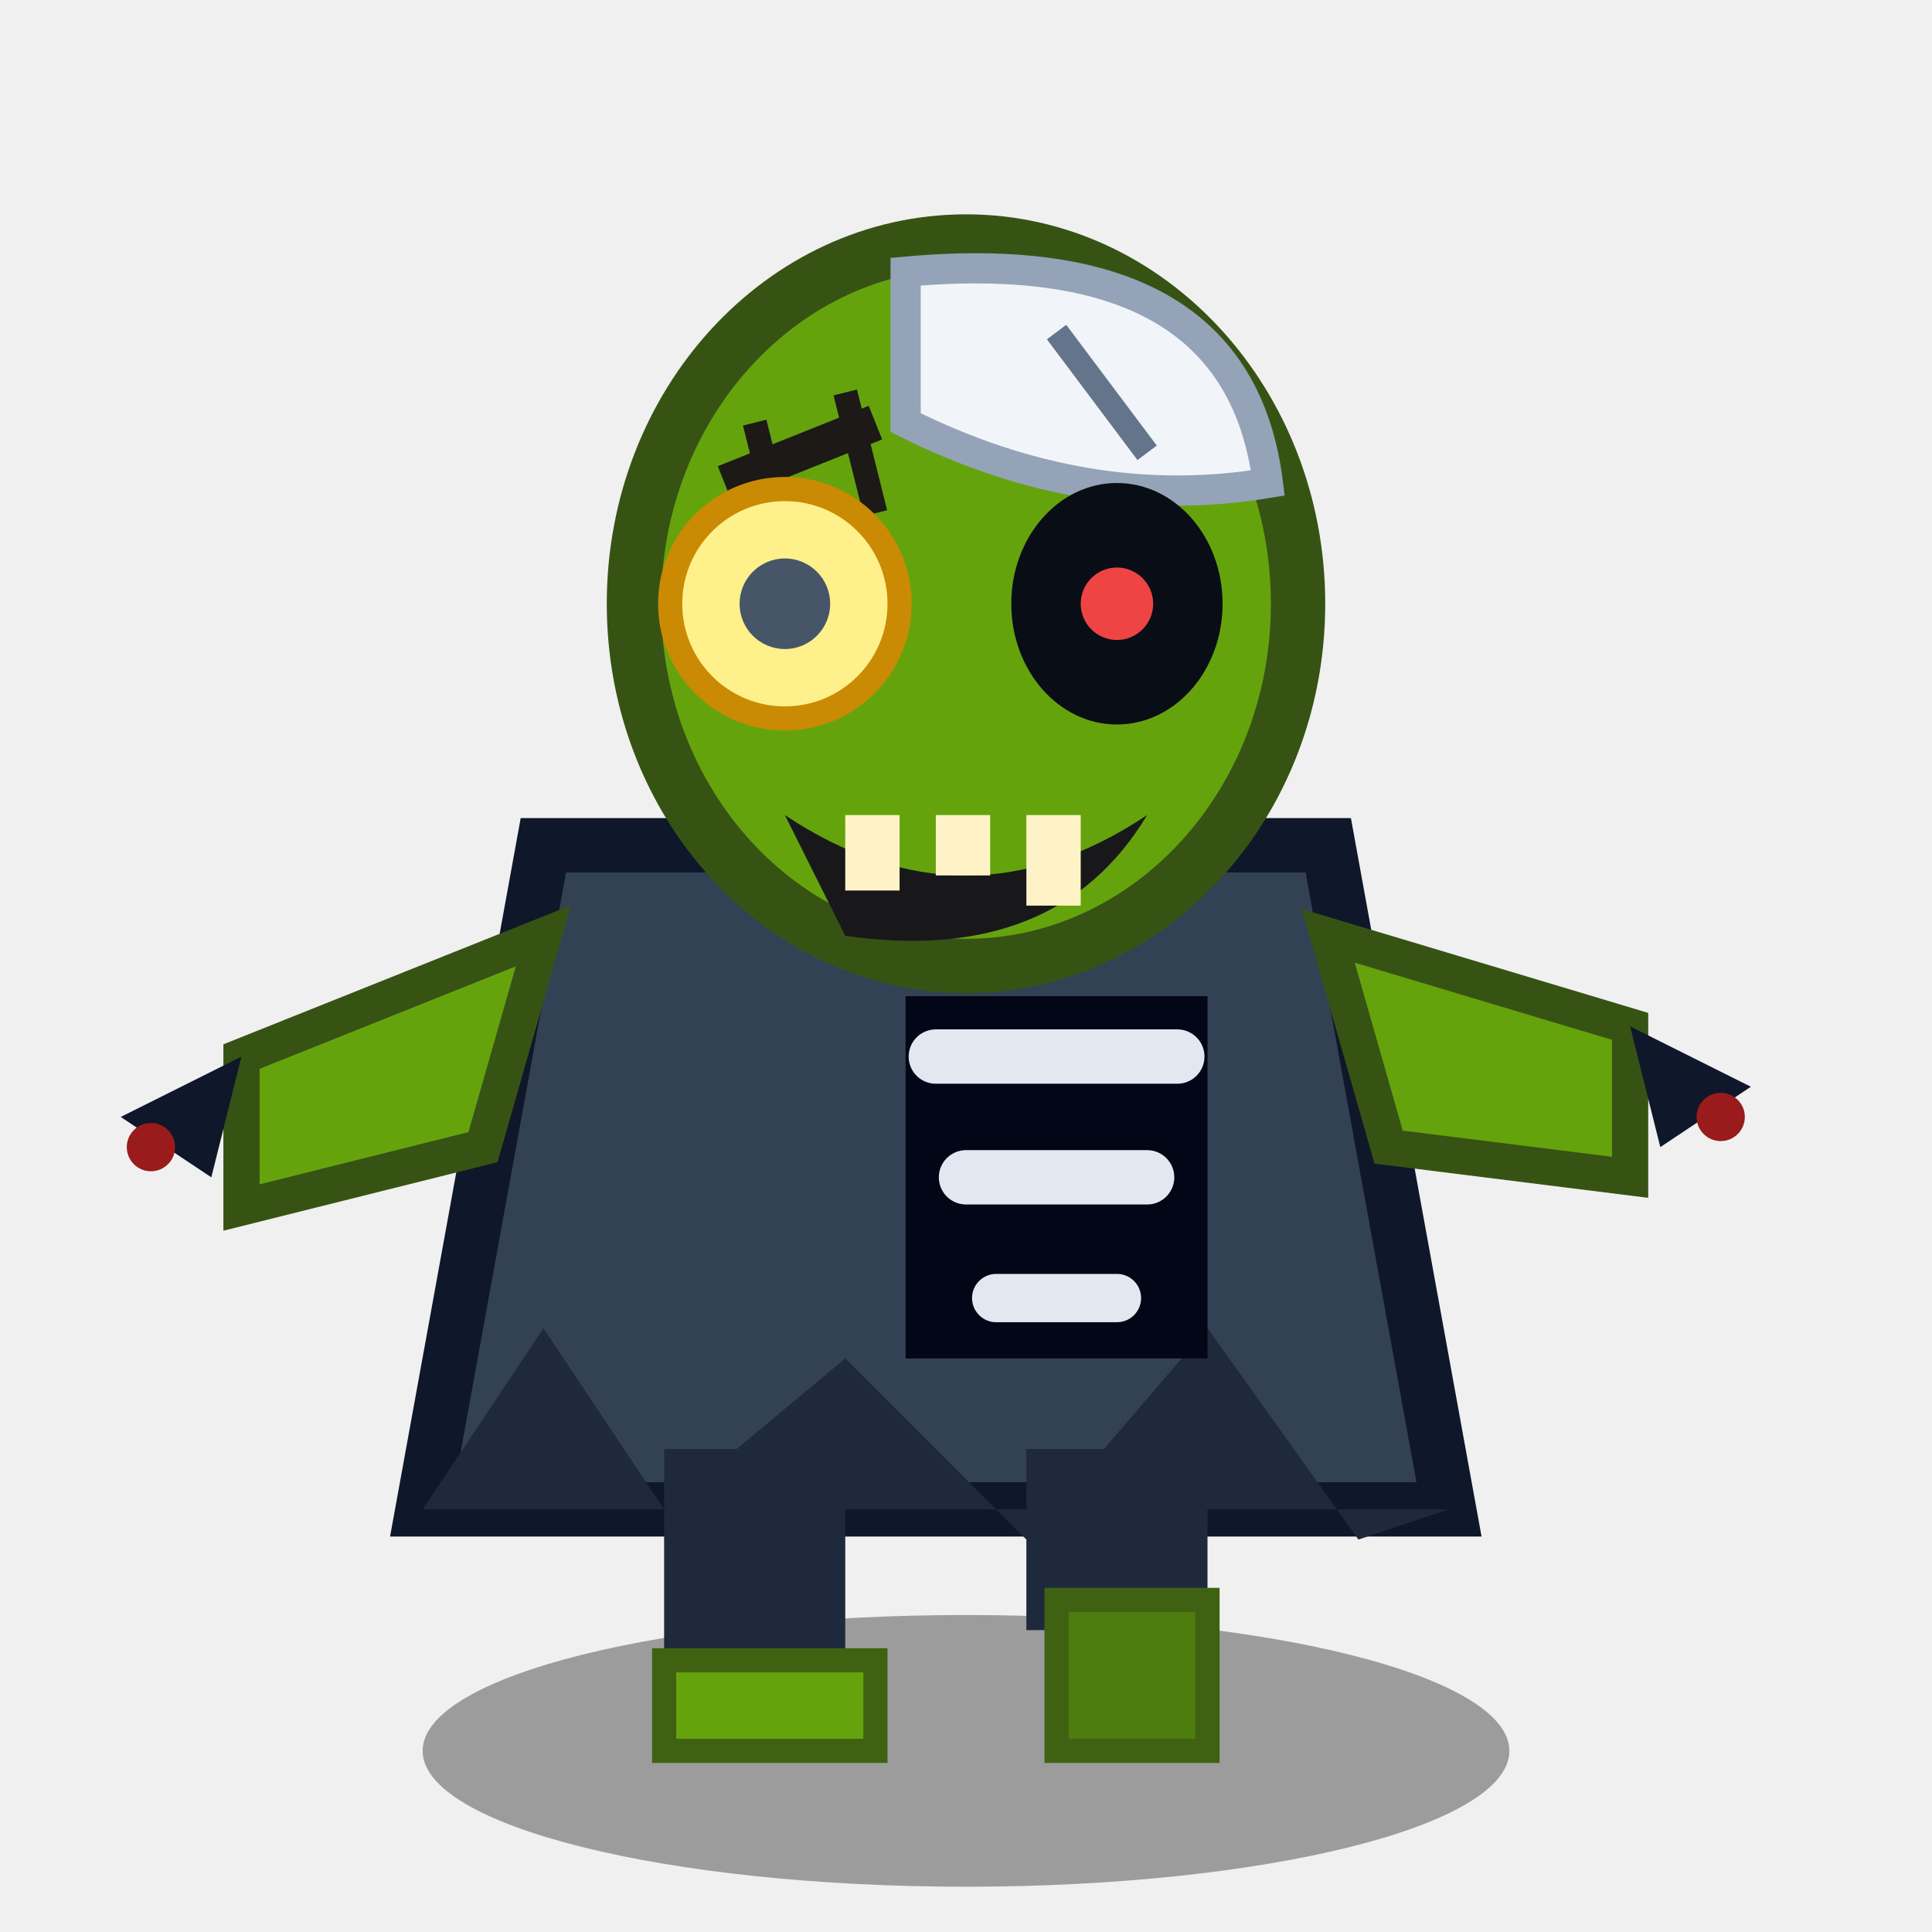
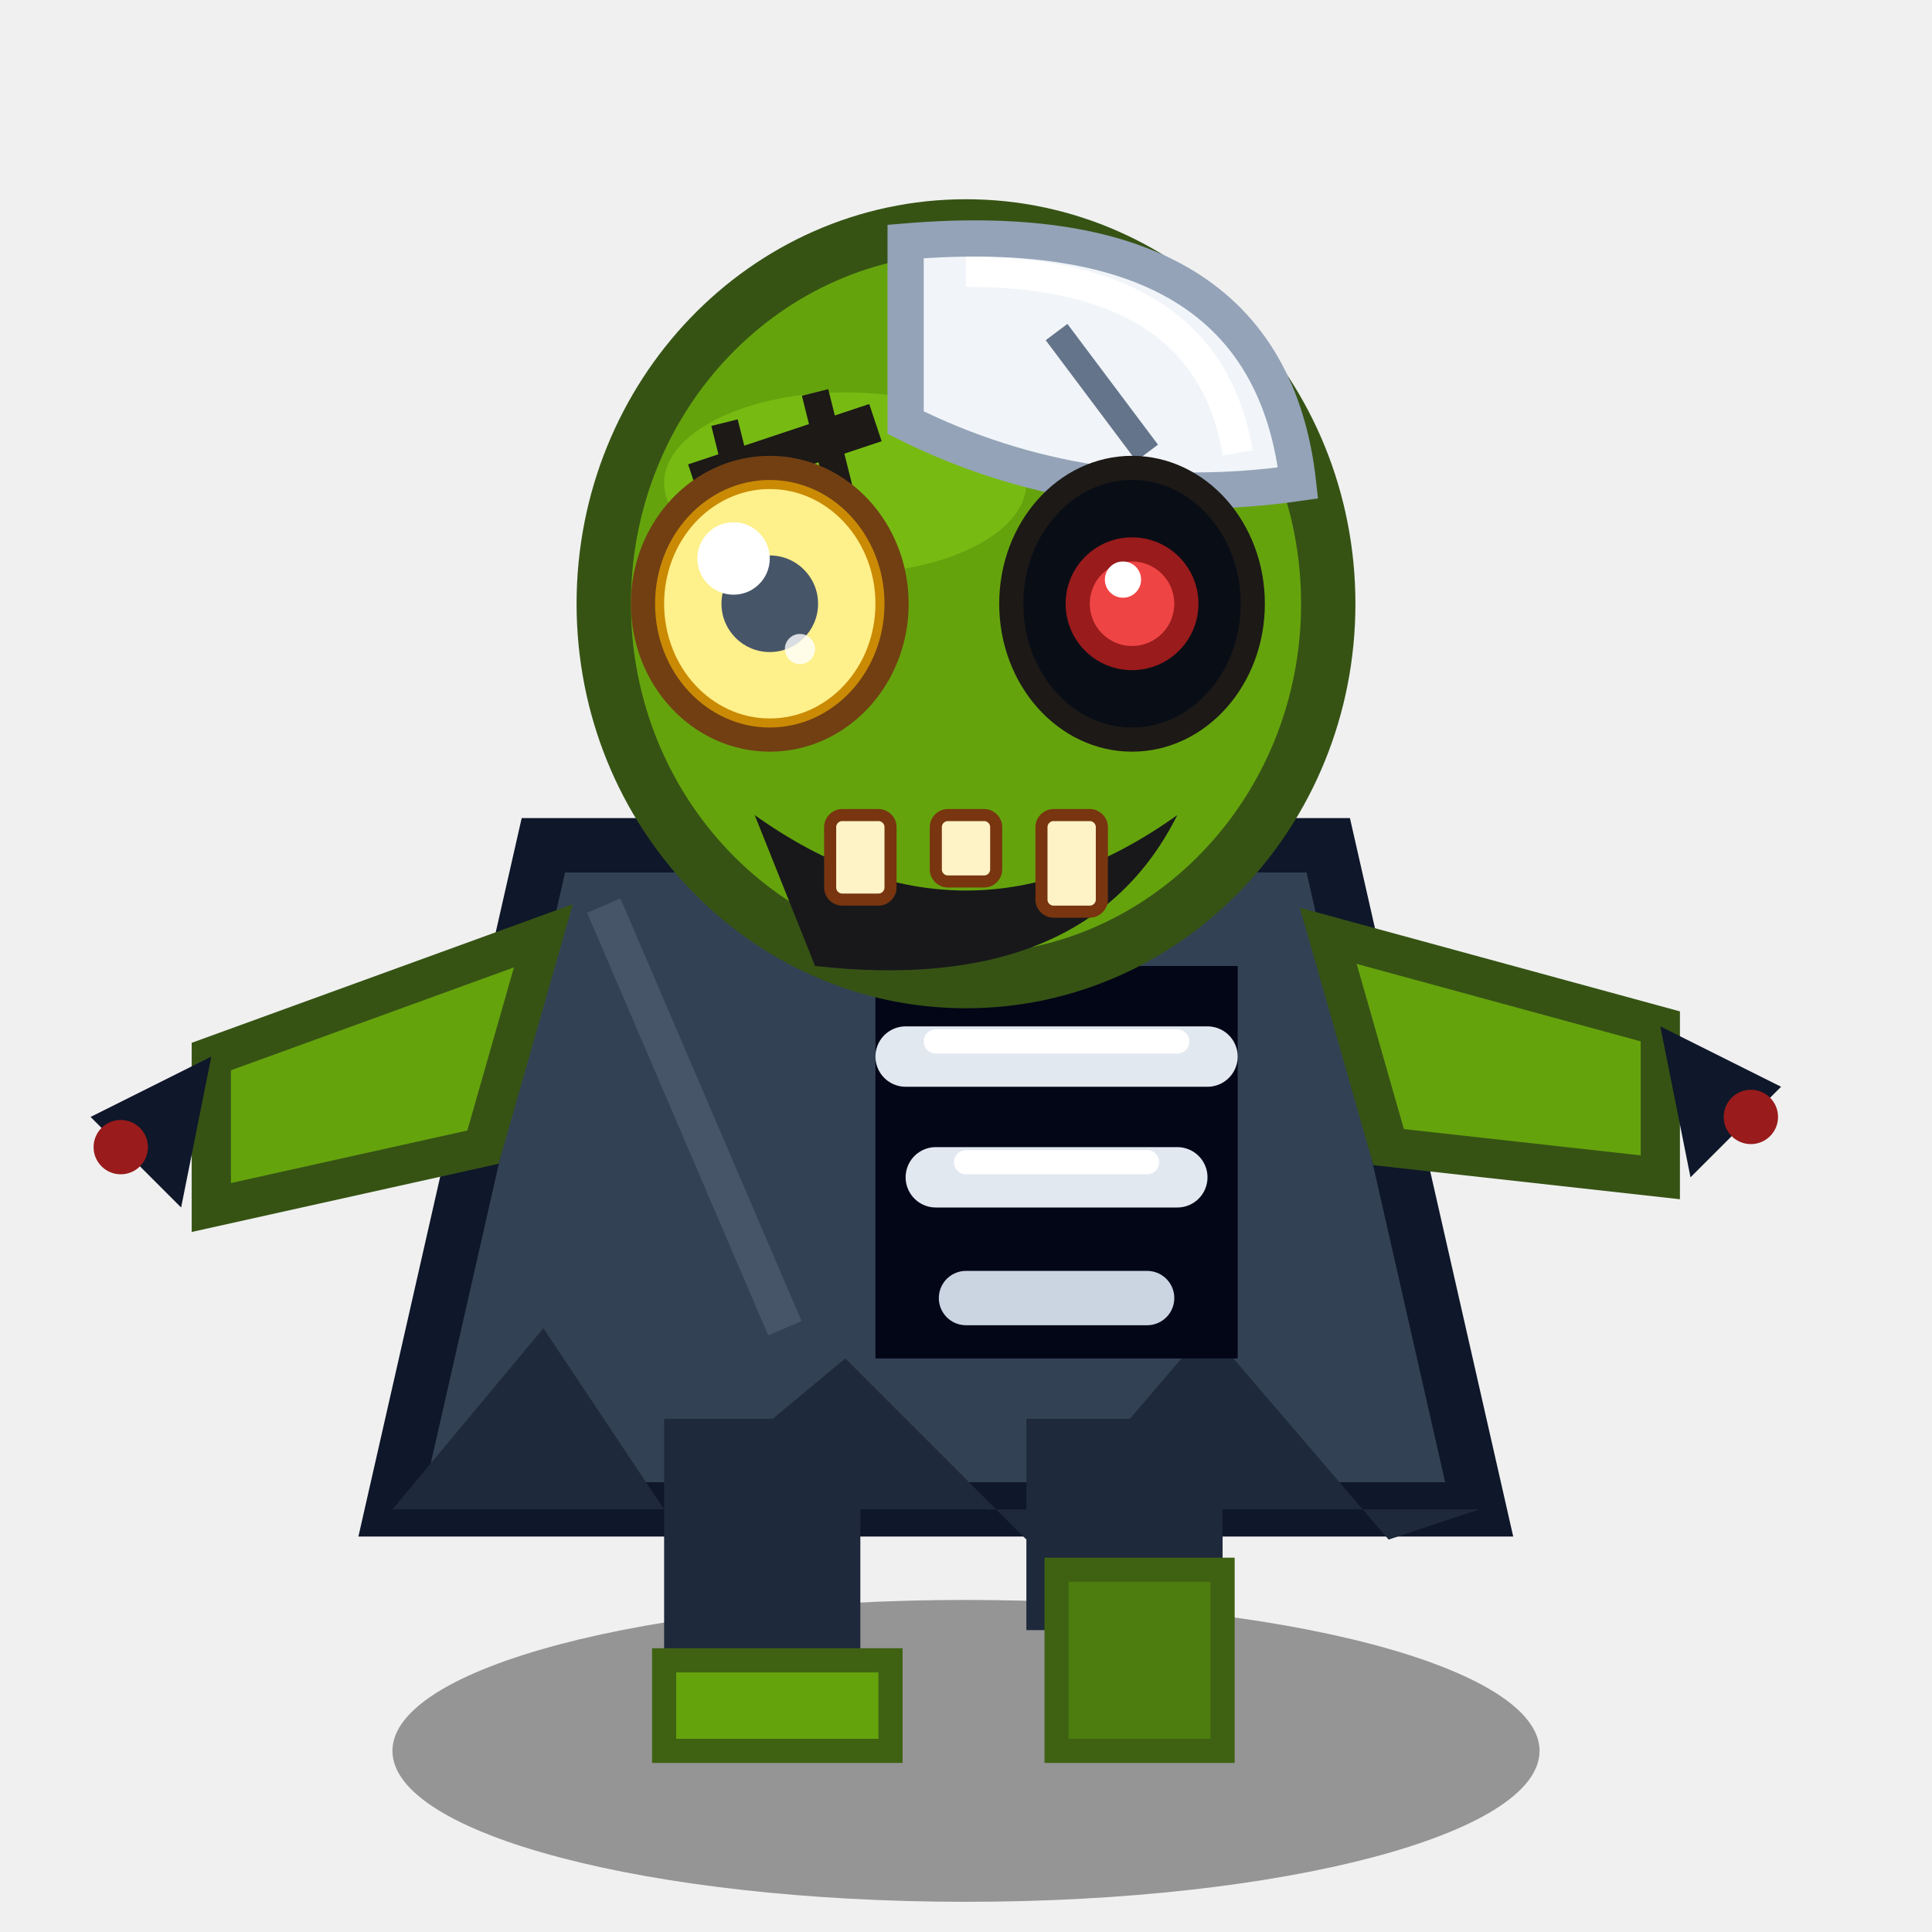
<svg xmlns="http://www.w3.org/2000/svg" viewBox="0 0 64 64" width="64" height="64">
-   <ellipse cx="32" cy="58" rx="18" ry="4.5" fill="rgba(0,0,0,0.35)" />
-   <path d="M18 28 L14 50 L48 50 L44 28 Z" fill="#334155" stroke="#0f172a" stroke-width="1.8" />
-   <polygon points="14,50 18,44 22,50 28,45 34,51 40,44 45,51 48,50" fill="#1e293b" />
-   <rect x="30" y="33" width="10" height="12" fill="#020617" />
-   <line x1="31" y1="35" x2="39" y2="35" stroke="#e2e8f0" stroke-width="1.8" stroke-linecap="round" />
-   <line x1="32" y1="39" x2="38" y2="39" stroke="#e2e8f0" stroke-width="1.8" stroke-linecap="round" />
-   <line x1="33" y1="43" x2="37" y2="43" stroke="#e2e8f0" stroke-width="1.6" stroke-linecap="round" />
-   <rect x="22" y="48" width="6" height="9" fill="#1e293b" />
-   <rect x="22" y="55" width="7" height="3" fill="#65a30d" stroke="#3f6212" stroke-width="0.8" />
-   <rect x="34" y="48" width="6" height="6" fill="#1e293b" />
-   <rect x="35" y="53" width="5" height="5" fill="#4d7c0f" stroke="#3f6212" stroke-width="0.8" />
-   <path d="M18 31 L8 35 L8 40 L16 38 Z" fill="#65a30d" stroke="#365314" stroke-width="1.2" />
-   <polygon points="8,35 4,37 7,39" fill="#0f172a" />
-   <circle cx="5" cy="38" r="0.8" fill="#991b1b" />
-   <path d="M44 31 L54 34 L54 39 L46 38 Z" fill="#65a30d" stroke="#365314" stroke-width="1.2" />
-   <polygon points="54,34 58,36 55,38" fill="#0f172a" />
-   <circle cx="57" cy="37" r="0.8" fill="#991b1b" />
-   <ellipse cx="32" cy="20" rx="11" ry="12" fill="#65a30d" stroke="#365314" stroke-width="1.8" />
-   <path d="M30 9 Q41 8 42 16 Q36 17 30 14 Z" fill="#f1f5f9" stroke="#94a3b8" stroke-width="1" />
-   <line x1="35" y1="11" x2="38" y2="15" stroke="#64748b" stroke-width="0.8" />
-   <path d="M24 16 L29 14" stroke="#1c1917" stroke-width="1.2" />
-   <line x1="25" y1="14" x2="26" y2="18" stroke="#1c1917" stroke-width="0.8" />
-   <line x1="28" y1="13" x2="29" y2="17" stroke="#1c1917" stroke-width="0.8" />
-   <circle cx="26" cy="20" r="3.8" fill="#fef08a" stroke="#ca8a04" stroke-width="0.8" />
-   <circle cx="26" cy="20" r="1.5" fill="#475569" />
-   <ellipse cx="37" cy="20" rx="3.5" ry="4" fill="#090d16" />
-   <circle cx="37" cy="20" r="1.2" fill="#ef4444" />
-   <path d="M26 27 Q32 31 38 27 Q35 32 28 31 Z" fill="#18181b" />
-   <rect x="28" y="27" width="1.8" height="2.5" fill="#fef3c7" />
-   <rect x="31" y="27" width="1.8" height="2" fill="#fef3c7" />
-   <rect x="34" y="27" width="1.8" height="3" fill="#fef3c7" />
+   <ellipse cx="32" cy="58" rx="19" ry="5" fill="rgba(0,0,0,0.38)" />
+   <path d="M18 28 L13 50 L49 50 L44 28 Z" fill="#334155" stroke="#0f172a" stroke-width="1.8" />
+   <polygon points="13,50 18,44 22,50 28,45 34,51 40,44 46,51 49,50" fill="#1e293b" />
+   <path d="M20 30 L26 44" stroke="#475569" stroke-width="1.2" />
+   <rect x="29" y="32" width="12" height="13" fill="#020617" />
+   <line x1="30" y1="35" x2="40" y2="35" stroke="#e2e8f0" stroke-width="2" stroke-linecap="round" />
+   <line x1="31" y1="34.5" x2="39" y2="34.5" stroke="#ffffff" stroke-width="0.8" stroke-linecap="round" />
+   <line x1="31" y1="39" x2="39" y2="39" stroke="#e2e8f0" stroke-width="2" stroke-linecap="round" />
+   <line x1="32" y1="38.5" x2="38" y2="38.5" stroke="#ffffff" stroke-width="0.8" stroke-linecap="round" />
+   <line x1="32" y1="43" x2="38" y2="43" stroke="#cbd5e1" stroke-width="1.8" stroke-linecap="round" />
+   <rect x="22" y="47" width="6.5" height="10" fill="#1e293b" />
+   <rect x="22" y="55" width="7.5" height="3" fill="#65a30d" stroke="#3f6212" stroke-width="0.8" />
+   <rect x="34" y="47" width="6.5" height="7" fill="#1e293b" />
+   <rect x="35" y="52" width="5.5" height="6" fill="#4d7c0f" stroke="#3f6212" stroke-width="0.8" />
+   <path d="M18 31 L7 35 L7 40 L16 38 Z" fill="#65a30d" stroke="#365314" stroke-width="1.3" />
+   <polygon points="7,35 3,37 6,40" fill="#0f172a" />
+   <circle cx="4" cy="38" r="0.9" fill="#991b1b" />
+   <path d="M44 31 L55 34 L55 39 L46 38 Z" fill="#65a30d" stroke="#365314" stroke-width="1.3" />
+   <polygon points="55,34 59,36 56,39" fill="#0f172a" />
+   <circle cx="58" cy="37" r="0.9" fill="#991b1b" />
+   <ellipse cx="32" cy="20" rx="12" ry="12.5" fill="#65a30d" stroke="#365314" stroke-width="1.8" />
+   <ellipse cx="28" cy="16" rx="6" ry="3" fill="#84cc16" opacity="0.6" />
+   <path d="M30 8 Q42 7 43 16 Q36 17 30 14 Z" fill="#f1f5f9" stroke="#94a3b8" stroke-width="1.2" />
+   <path d="M32 9 Q40 9 41 15" stroke="#ffffff" stroke-width="1" fill="none" />
+   <line x1="35" y1="11" x2="38" y2="15" stroke="#64748b" stroke-width="0.9" />
+   <path d="M23 16 L29 14" stroke="#1c1917" stroke-width="1.3" />
+   <line x1="24" y1="14" x2="25" y2="18" stroke="#1c1917" stroke-width="0.9" />
+   <line x1="27" y1="13" x2="28" y2="17" stroke="#1c1917" stroke-width="0.9" />
+   <ellipse cx="25.5" cy="20" rx="4.2" ry="4.5" fill="#ca8a04" stroke="#713f12" stroke-width="0.8" />
+   <ellipse cx="25.5" cy="20" rx="3.5" ry="3.8" fill="#fef08a" />
+   <circle cx="25.5" cy="20" r="1.6" fill="#475569" />
+   <circle cx="24.3" cy="18.5" r="1.2" fill="#ffffff" />
+   <circle cx="26.5" cy="21.5" r="0.5" fill="#ffffff" opacity="0.8" />
+   <ellipse cx="37.5" cy="20" rx="4" ry="4.5" fill="#090d16" stroke="#1c1917" stroke-width="0.8" />
+   <circle cx="37.5" cy="20" r="2.2" fill="#991b1b" />
+   <circle cx="37.5" cy="20" r="1.4" fill="#ef4444" />
+   <circle cx="37.2" cy="19.2" r="0.6" fill="#ffffff" />
+   <path d="M25 27 Q32 32 39 27 Q36 33 27 32 Z" fill="#18181b" />
+   <rect x="27.5" y="27" width="2" height="2.8" rx="0.4" fill="#fef3c7" stroke="#78350f" stroke-width="0.4" />
+   <rect x="31" y="27" width="2" height="2.2" rx="0.4" fill="#fef3c7" stroke="#78350f" stroke-width="0.4" />
+   <rect x="34.5" y="27" width="2" height="3.2" rx="0.4" fill="#fef3c7" stroke="#78350f" stroke-width="0.4" />
</svg>
